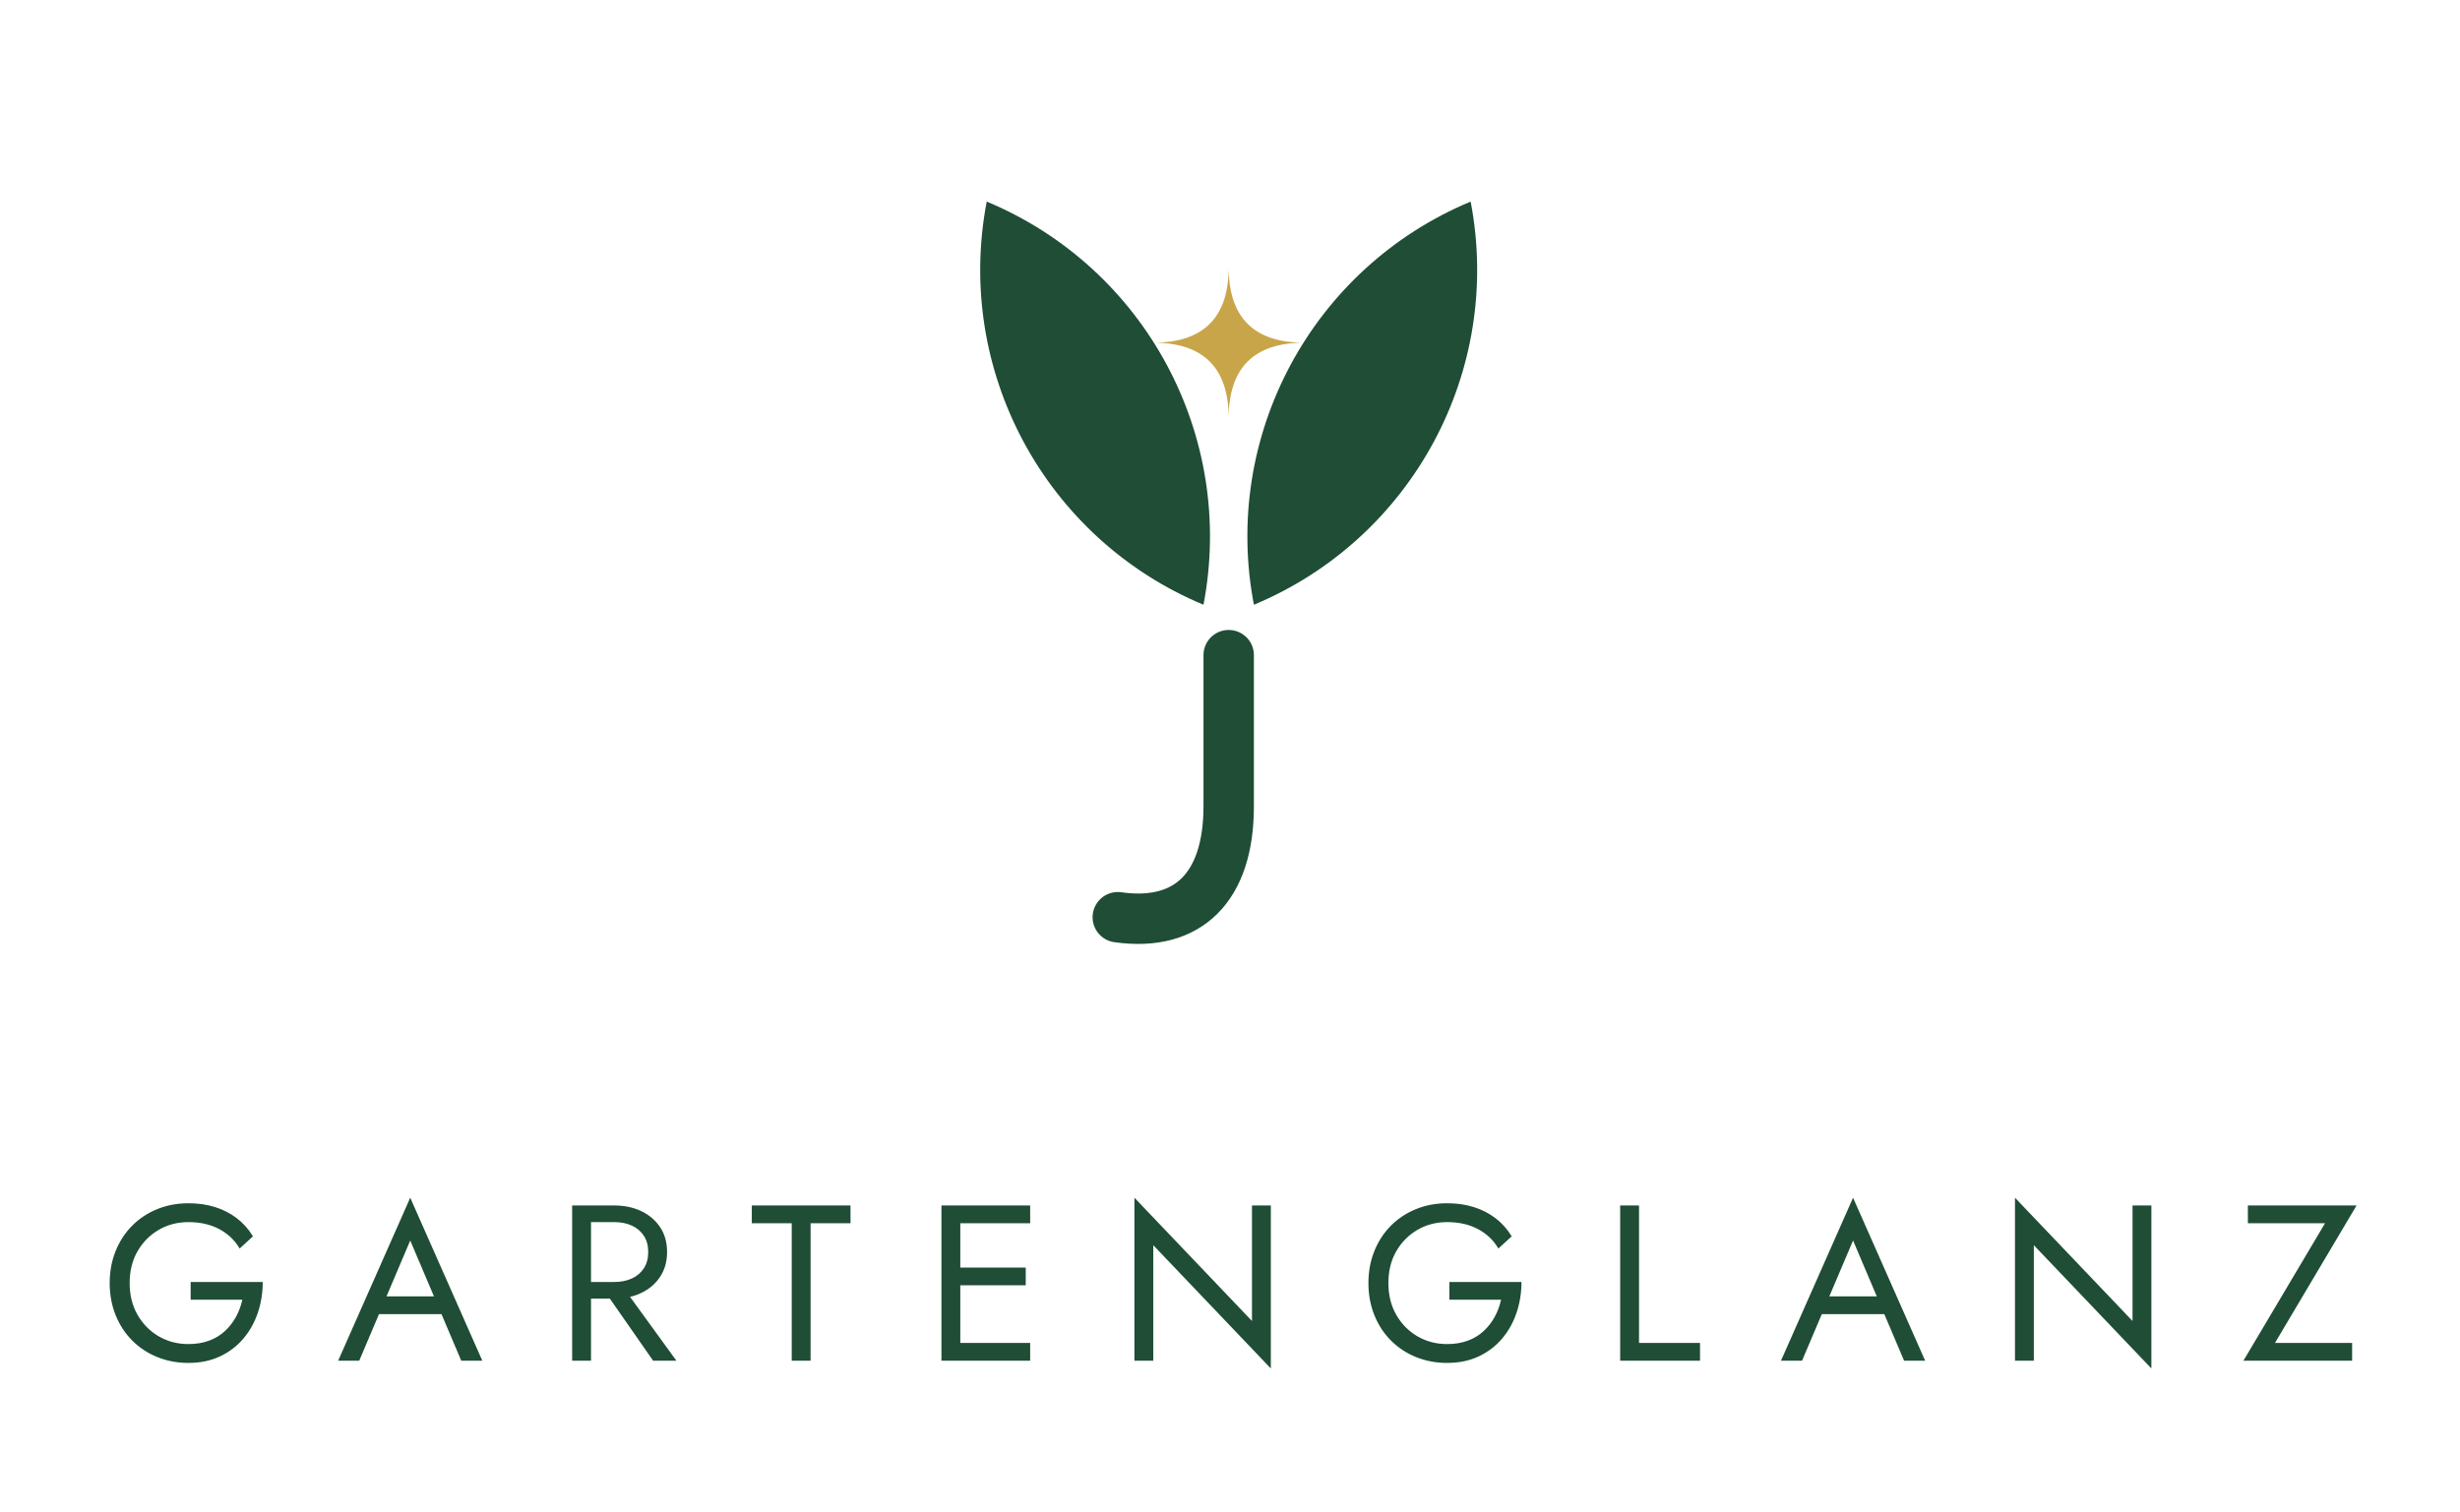
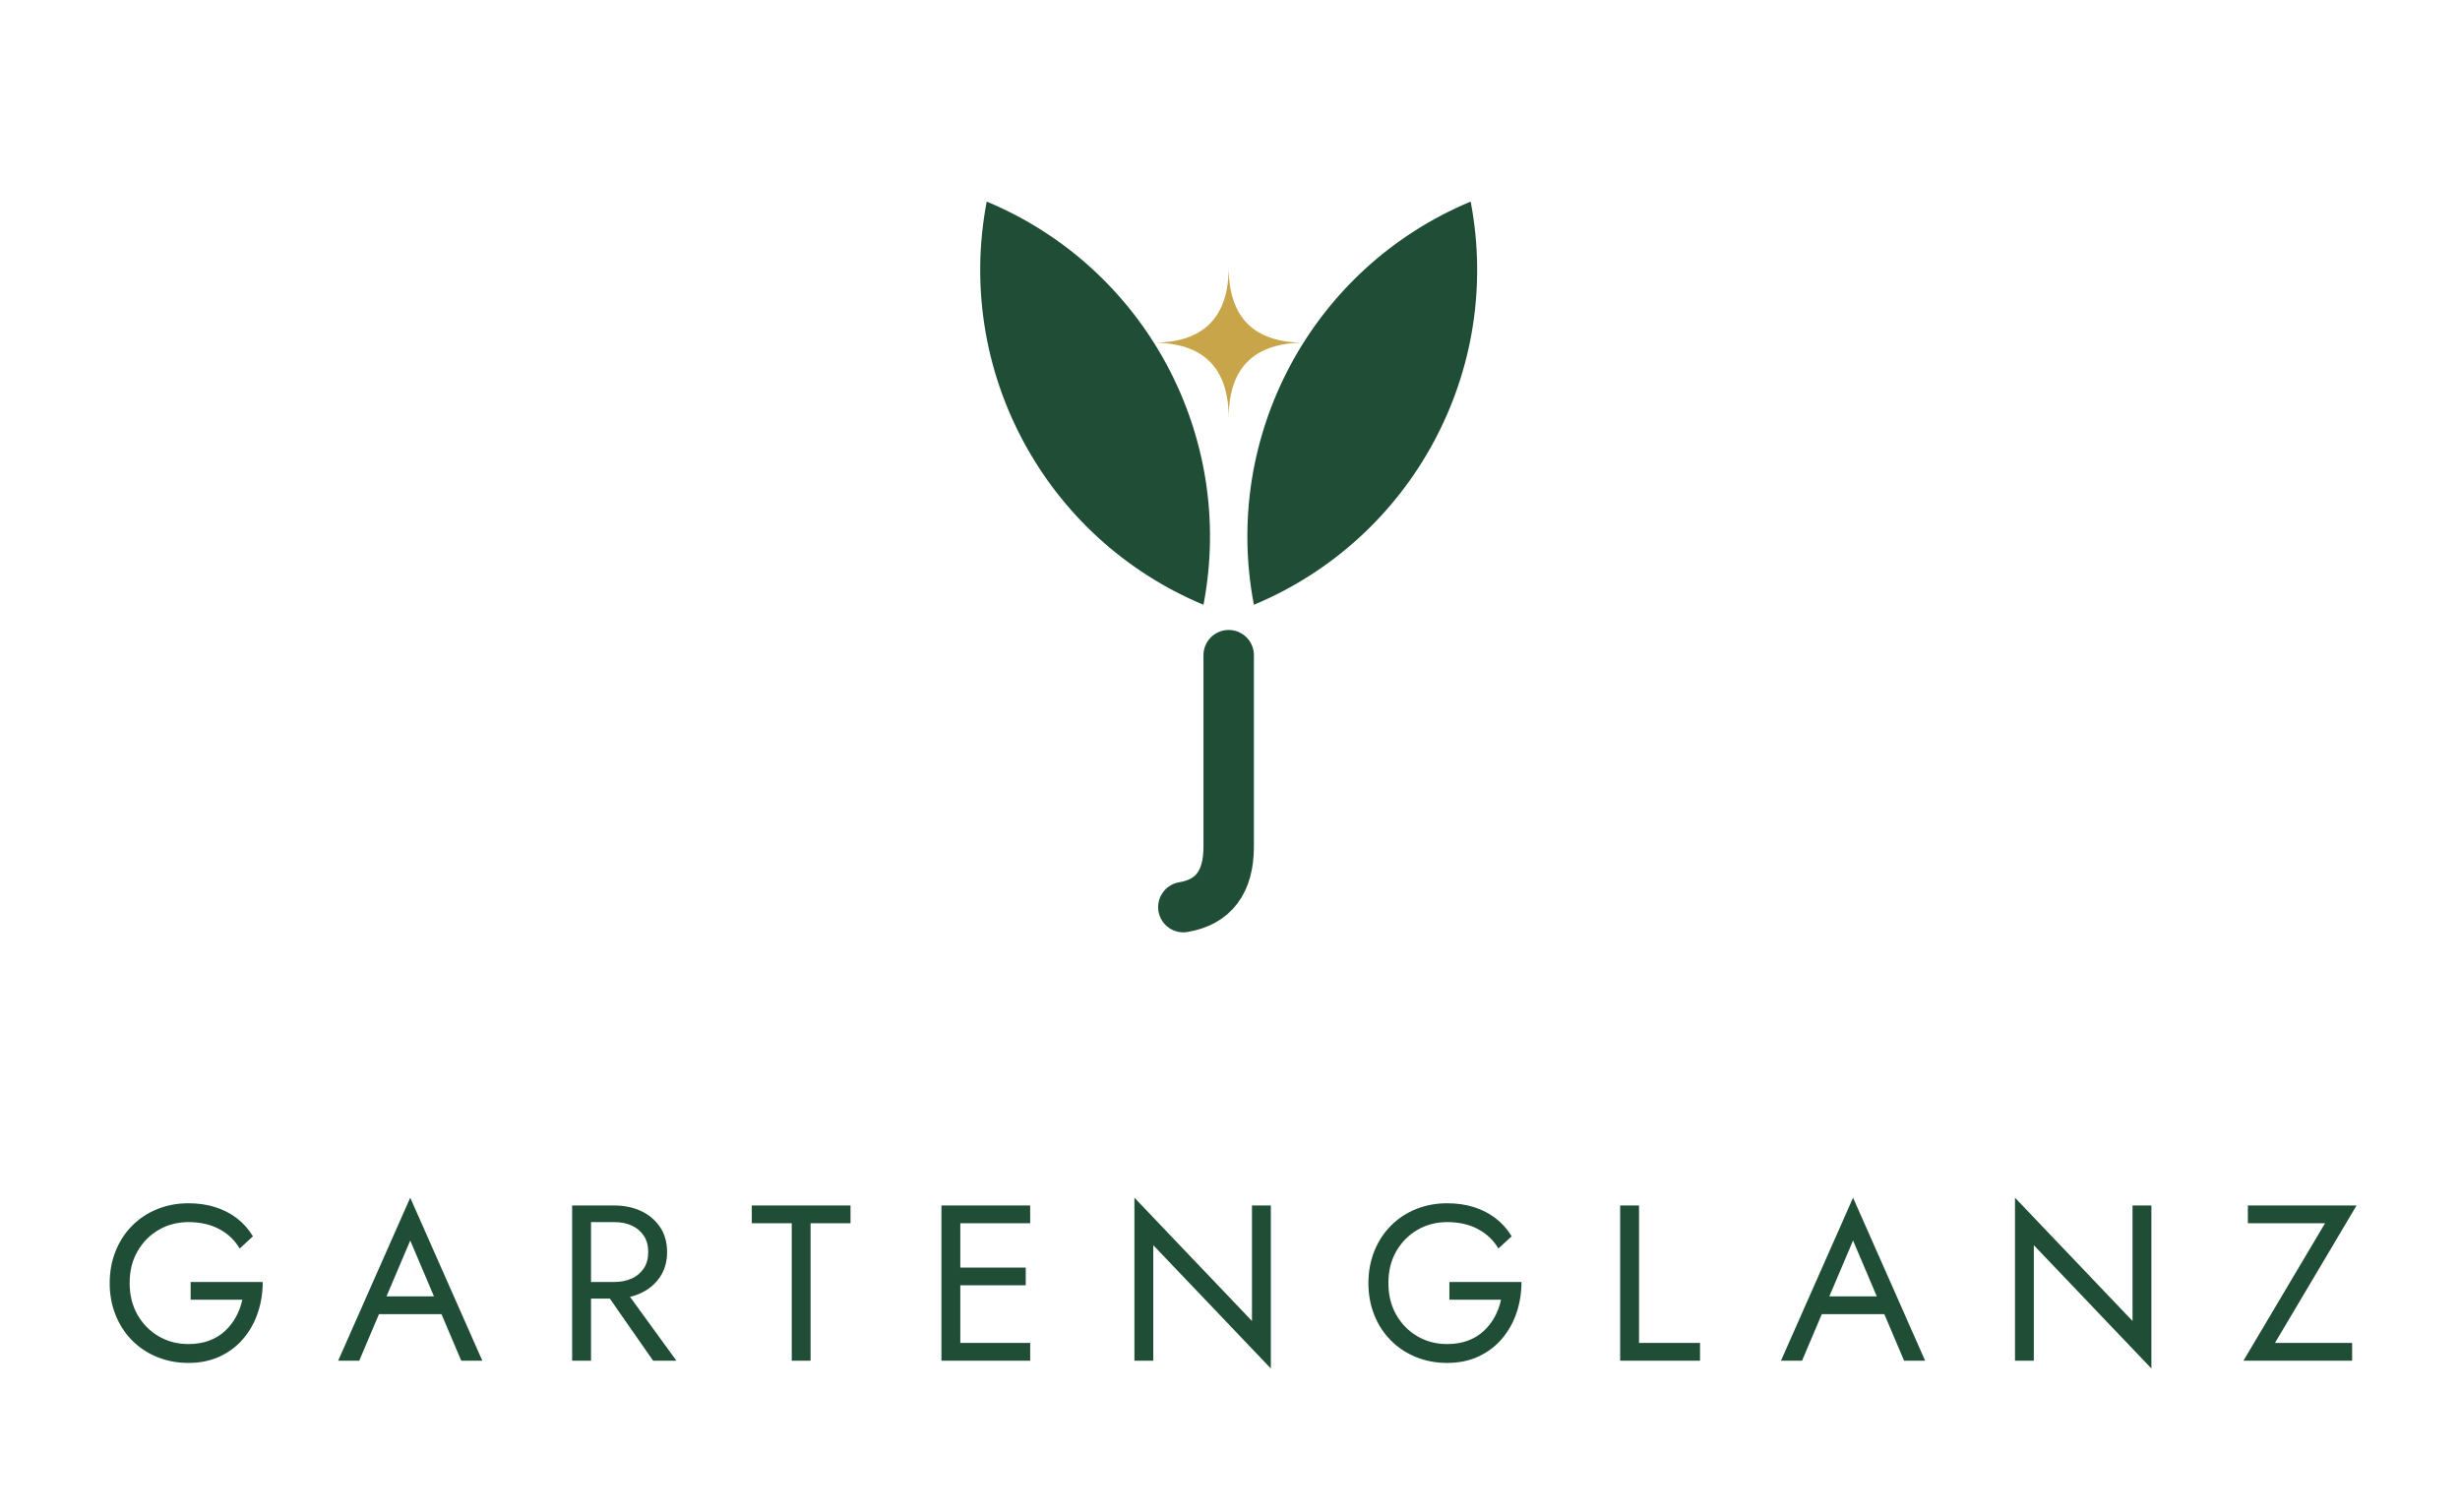
<svg xmlns="http://www.w3.org/2000/svg" viewBox="0 0 488 300">
  <g transform="translate(143.74 10)">
    <path d="M95 110A72 72 0 0 1 52 30A72 72 0 0 1 95 110Z" fill="#1F4D36" />
    <path d="M105 110A72 72 0 0 0 148 30A72 72 0 0 0 105 110Z" fill="#1F4D36" />
-     <path d="M100 120V150C100 166 92 174 78 172" fill="none" stroke="#1F4D36" stroke-width="10" stroke-linecap="round" />
+     <path d="M100 120V158C100 165 97 169 91 170" fill="none" stroke="#1F4D36" stroke-width="10" stroke-linecap="round" />
    <path d="M100 43Q100 58 115 58Q100 58 100 73Q100 58 85 58Q100 58 100 43Z" fill="#C9A54A" />
  </g>
  <g transform="translate(20 270)">
    <path d="M17.82-15.62L17.82-12.10L28.07-12.10Q27.68-10.30 26.82-8.71Q25.96-7.13 24.64-5.90Q23.32-4.66 21.49-3.98Q19.67-3.30 17.38-3.30Q14.12-3.30 11.48-4.84Q8.84-6.38 7.28-9.11Q5.72-11.84 5.72-15.40Q5.72-19.01 7.28-21.71Q8.84-24.42 11.48-25.96Q14.12-27.50 17.38-27.50Q20.90-27.50 23.50-26.11Q26.09-24.73 27.54-22.26L30.18-24.68Q28.86-26.84 26.95-28.29Q25.04-29.74 22.64-30.49Q20.24-31.24 17.38-31.24Q14.04-31.24 11.18-30.07Q8.32-28.91 6.20-26.77Q4.09-24.64 2.93-21.74Q1.76-18.83 1.76-15.40Q1.76-11.97 2.93-9.06Q4.09-6.16 6.20-4.03Q8.32-1.89 11.18-0.73Q14.04 0.44 17.38 0.44Q20.90 0.44 23.65-0.86Q26.40-2.16 28.29-4.40Q30.18-6.64 31.15-9.53Q32.12-12.41 32.12-15.62M55.18-9.24L67.58-9.24L71.50 0L75.68 0L61.38-32.34L47.08 0L51.26 0L55.18-9.24M56.67-12.76L61.38-23.85L66.09-12.76M101.86-30.80L93.50-30.80L93.50 0L97.24 0L97.24-12.32L100.98-12.32L109.56 0L114.18 0L104.98-12.67Q106.17-12.94 107.23-13.46Q109.56-14.56 110.95-16.65Q112.33-18.74 112.33-21.56Q112.33-24.42 110.95-26.49Q109.56-28.56 107.21-29.68Q104.85-30.80 101.86-30.80M101.86-15.62L97.24-15.62L97.24-27.50L101.86-27.50Q103.84-27.50 105.36-26.80Q106.88-26.09 107.73-24.77Q108.59-23.45 108.59-21.56Q108.59-19.67 107.73-18.35Q106.88-17.03 105.36-16.32Q103.84-15.62 101.86-15.62M129.14-30.80L129.14-27.28L137.06-27.28L137.06 0L140.80 0L140.80-27.28L148.72-27.28L148.72-30.80M184.36-30.80L166.76-30.80L166.76 0L184.36 0L184.36-3.52L170.50-3.52L170.50-14.96L183.48-14.96L183.48-18.48L170.50-18.48L170.50-27.28L184.36-27.28M232.10-30.80L228.36-30.80L228.36-7.88L205.04-32.34L205.04 0L208.78 0L208.78-22.92L232.10 1.54M267.52-15.62L267.52-12.10L277.77-12.10Q277.38-10.30 276.52-8.71Q275.66-7.13 274.34-5.90Q273.02-4.66 271.19-3.98Q269.37-3.30 267.08-3.30Q263.82-3.30 261.18-4.84Q258.54-6.38 256.98-9.11Q255.42-11.84 255.42-15.40Q255.42-19.01 256.98-21.71Q258.54-24.42 261.18-25.96Q263.82-27.50 267.08-27.50Q270.60-27.50 273.20-26.11Q275.79-24.73 277.24-22.26L279.88-24.68Q278.56-26.84 276.65-28.29Q274.74-29.74 272.34-30.49Q269.94-31.24 267.08-31.24Q263.74-31.24 260.88-30.07Q258.02-28.91 255.90-26.77Q253.79-24.64 252.63-21.74Q251.46-18.83 251.46-15.40Q251.46-11.97 252.63-9.06Q253.79-6.16 255.90-4.03Q258.02-1.89 260.88-0.73Q263.74 0.44 267.08 0.44Q270.60 0.44 273.35-0.86Q276.10-2.16 277.99-4.40Q279.88-6.64 280.85-9.53Q281.82-12.41 281.82-15.62M305.14-30.80L301.40-30.80L301.40 0L317.24 0L317.24-3.52L305.14-3.52M341.40-9.24L353.80-9.24L357.72 0L361.90 0L347.60-32.34L333.30 0L337.48 0L341.40-9.24M342.89-12.76L347.60-23.85L352.31-12.76M406.78-30.80L403.04-30.80L403.04-7.88L379.72-32.34L379.72 0L383.46 0L383.46-22.92L406.78 1.54M425.92-30.80L425.92-27.28L441.23-27.28L425.04 0L446.60 0L446.60-3.52L431.29-3.52L447.48-30.80" fill="#1F4D36" />
  </g>
</svg>
